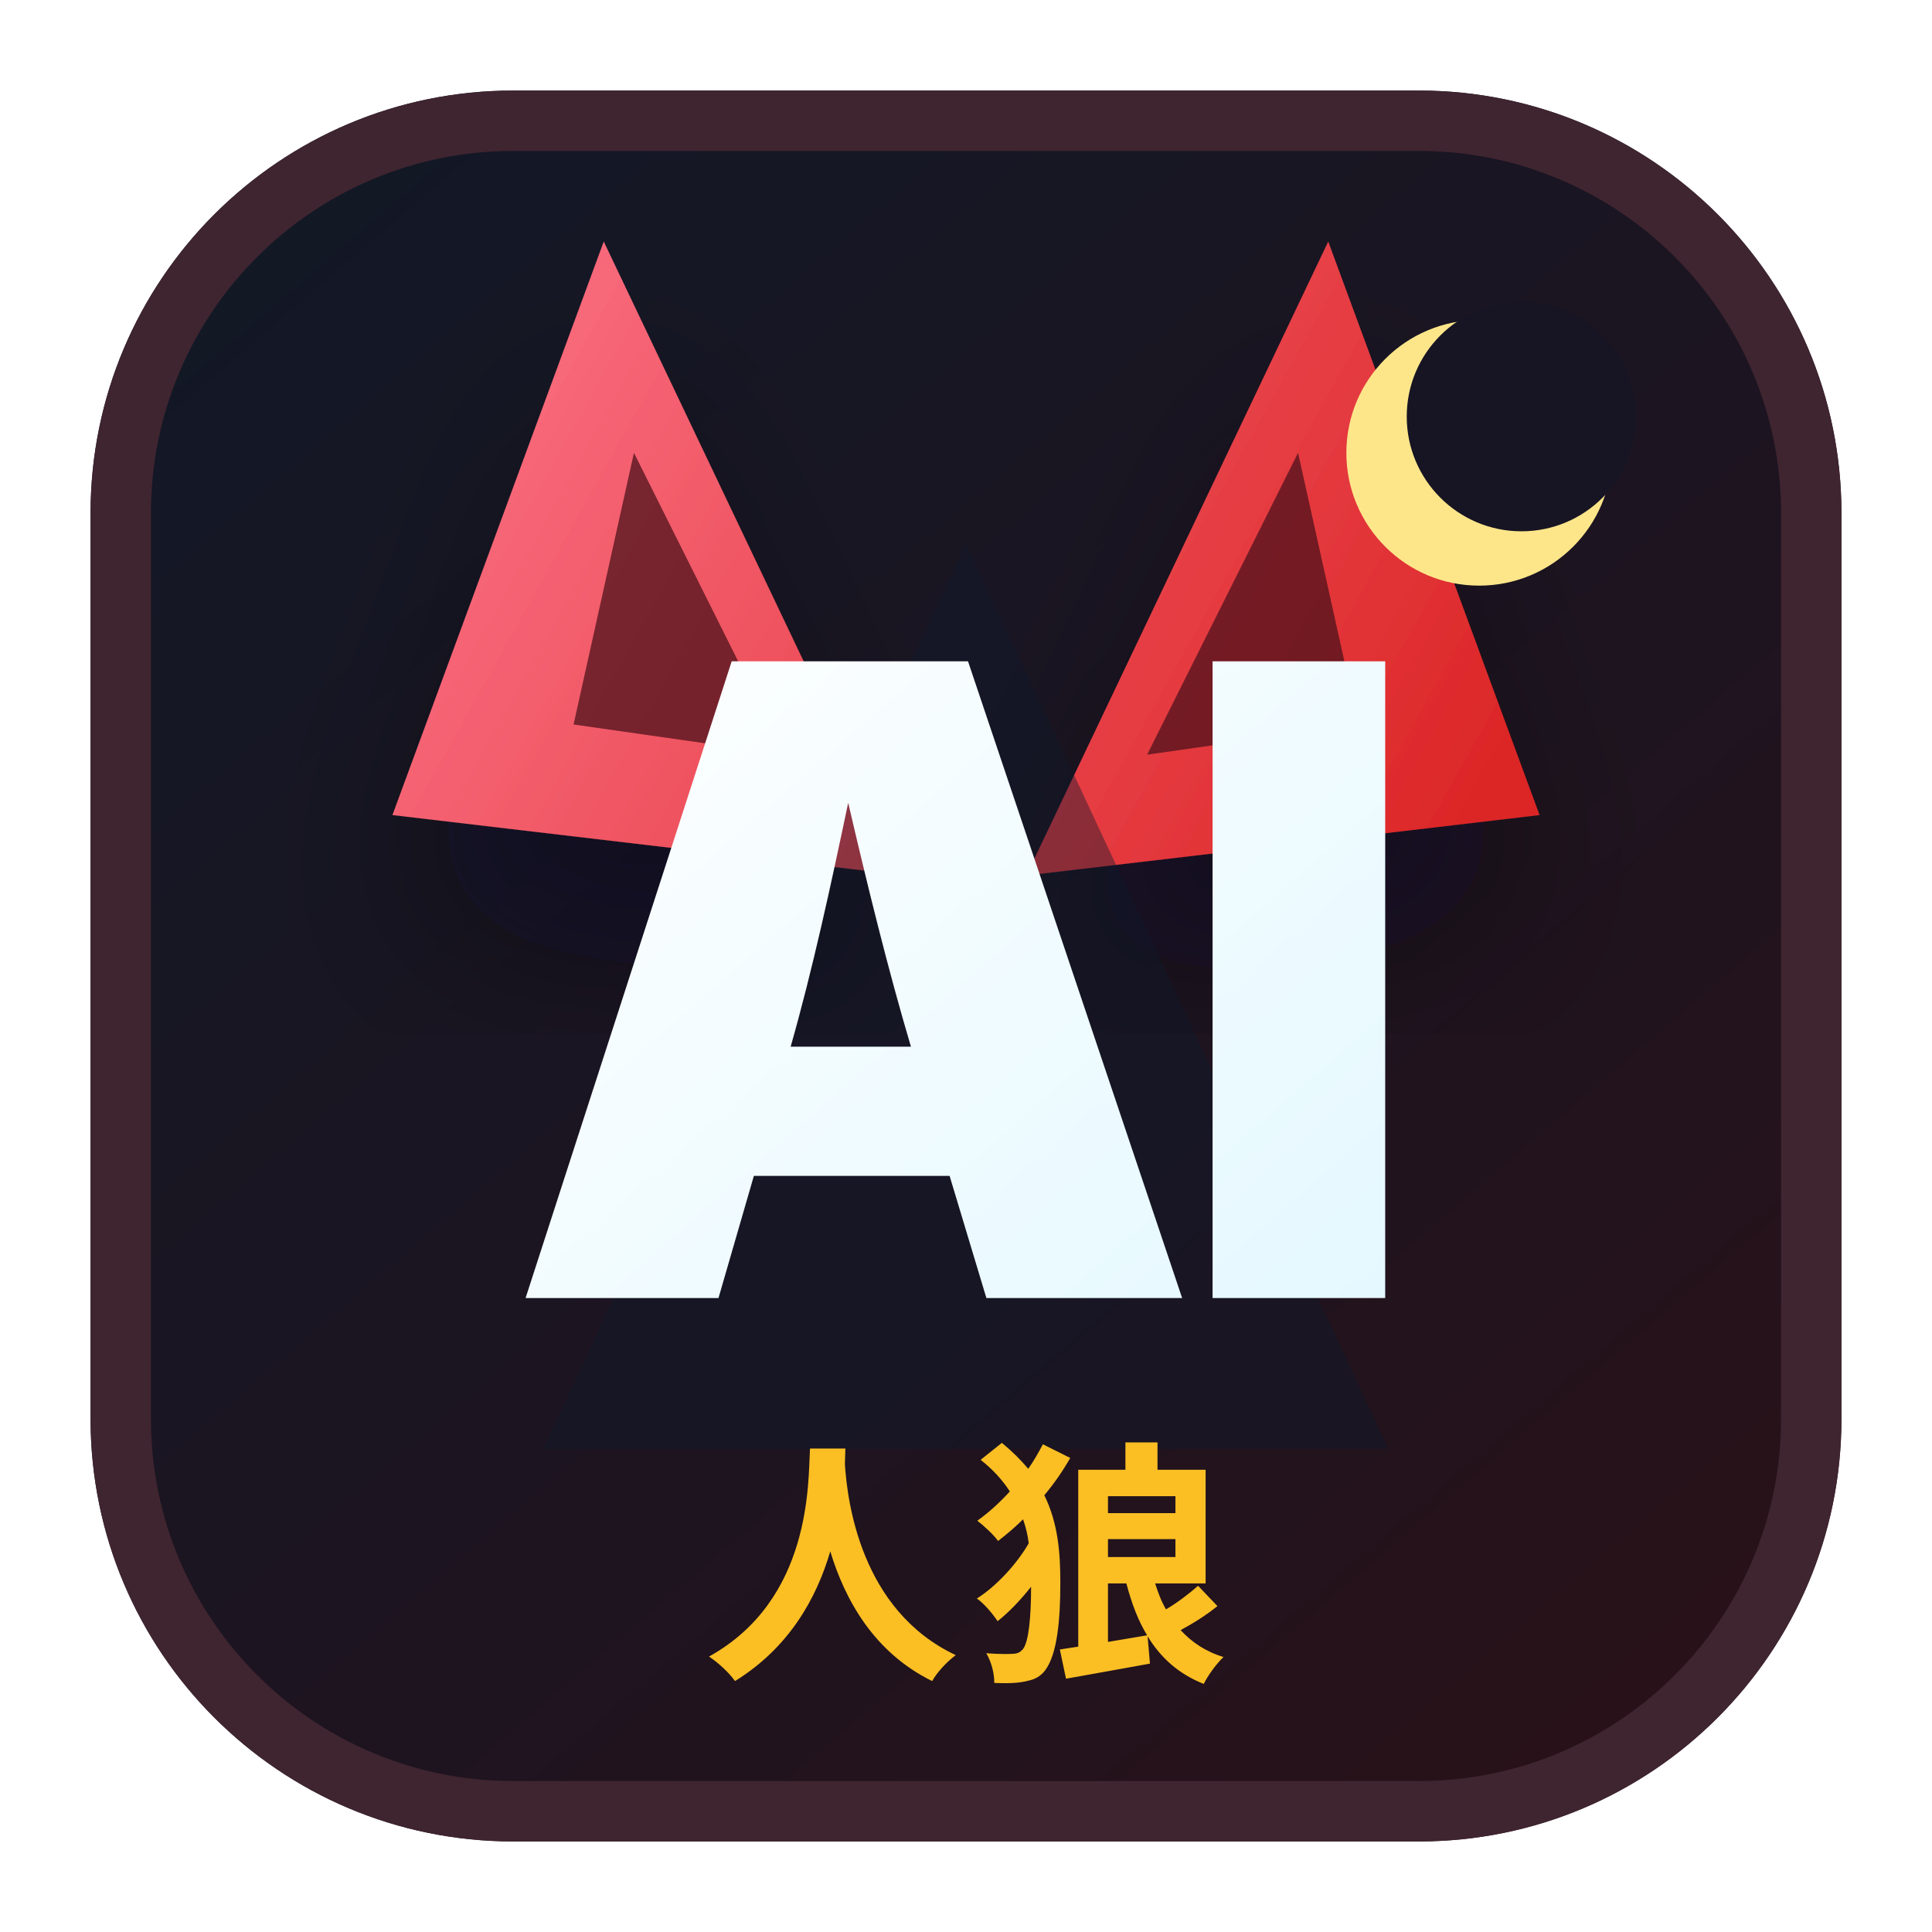
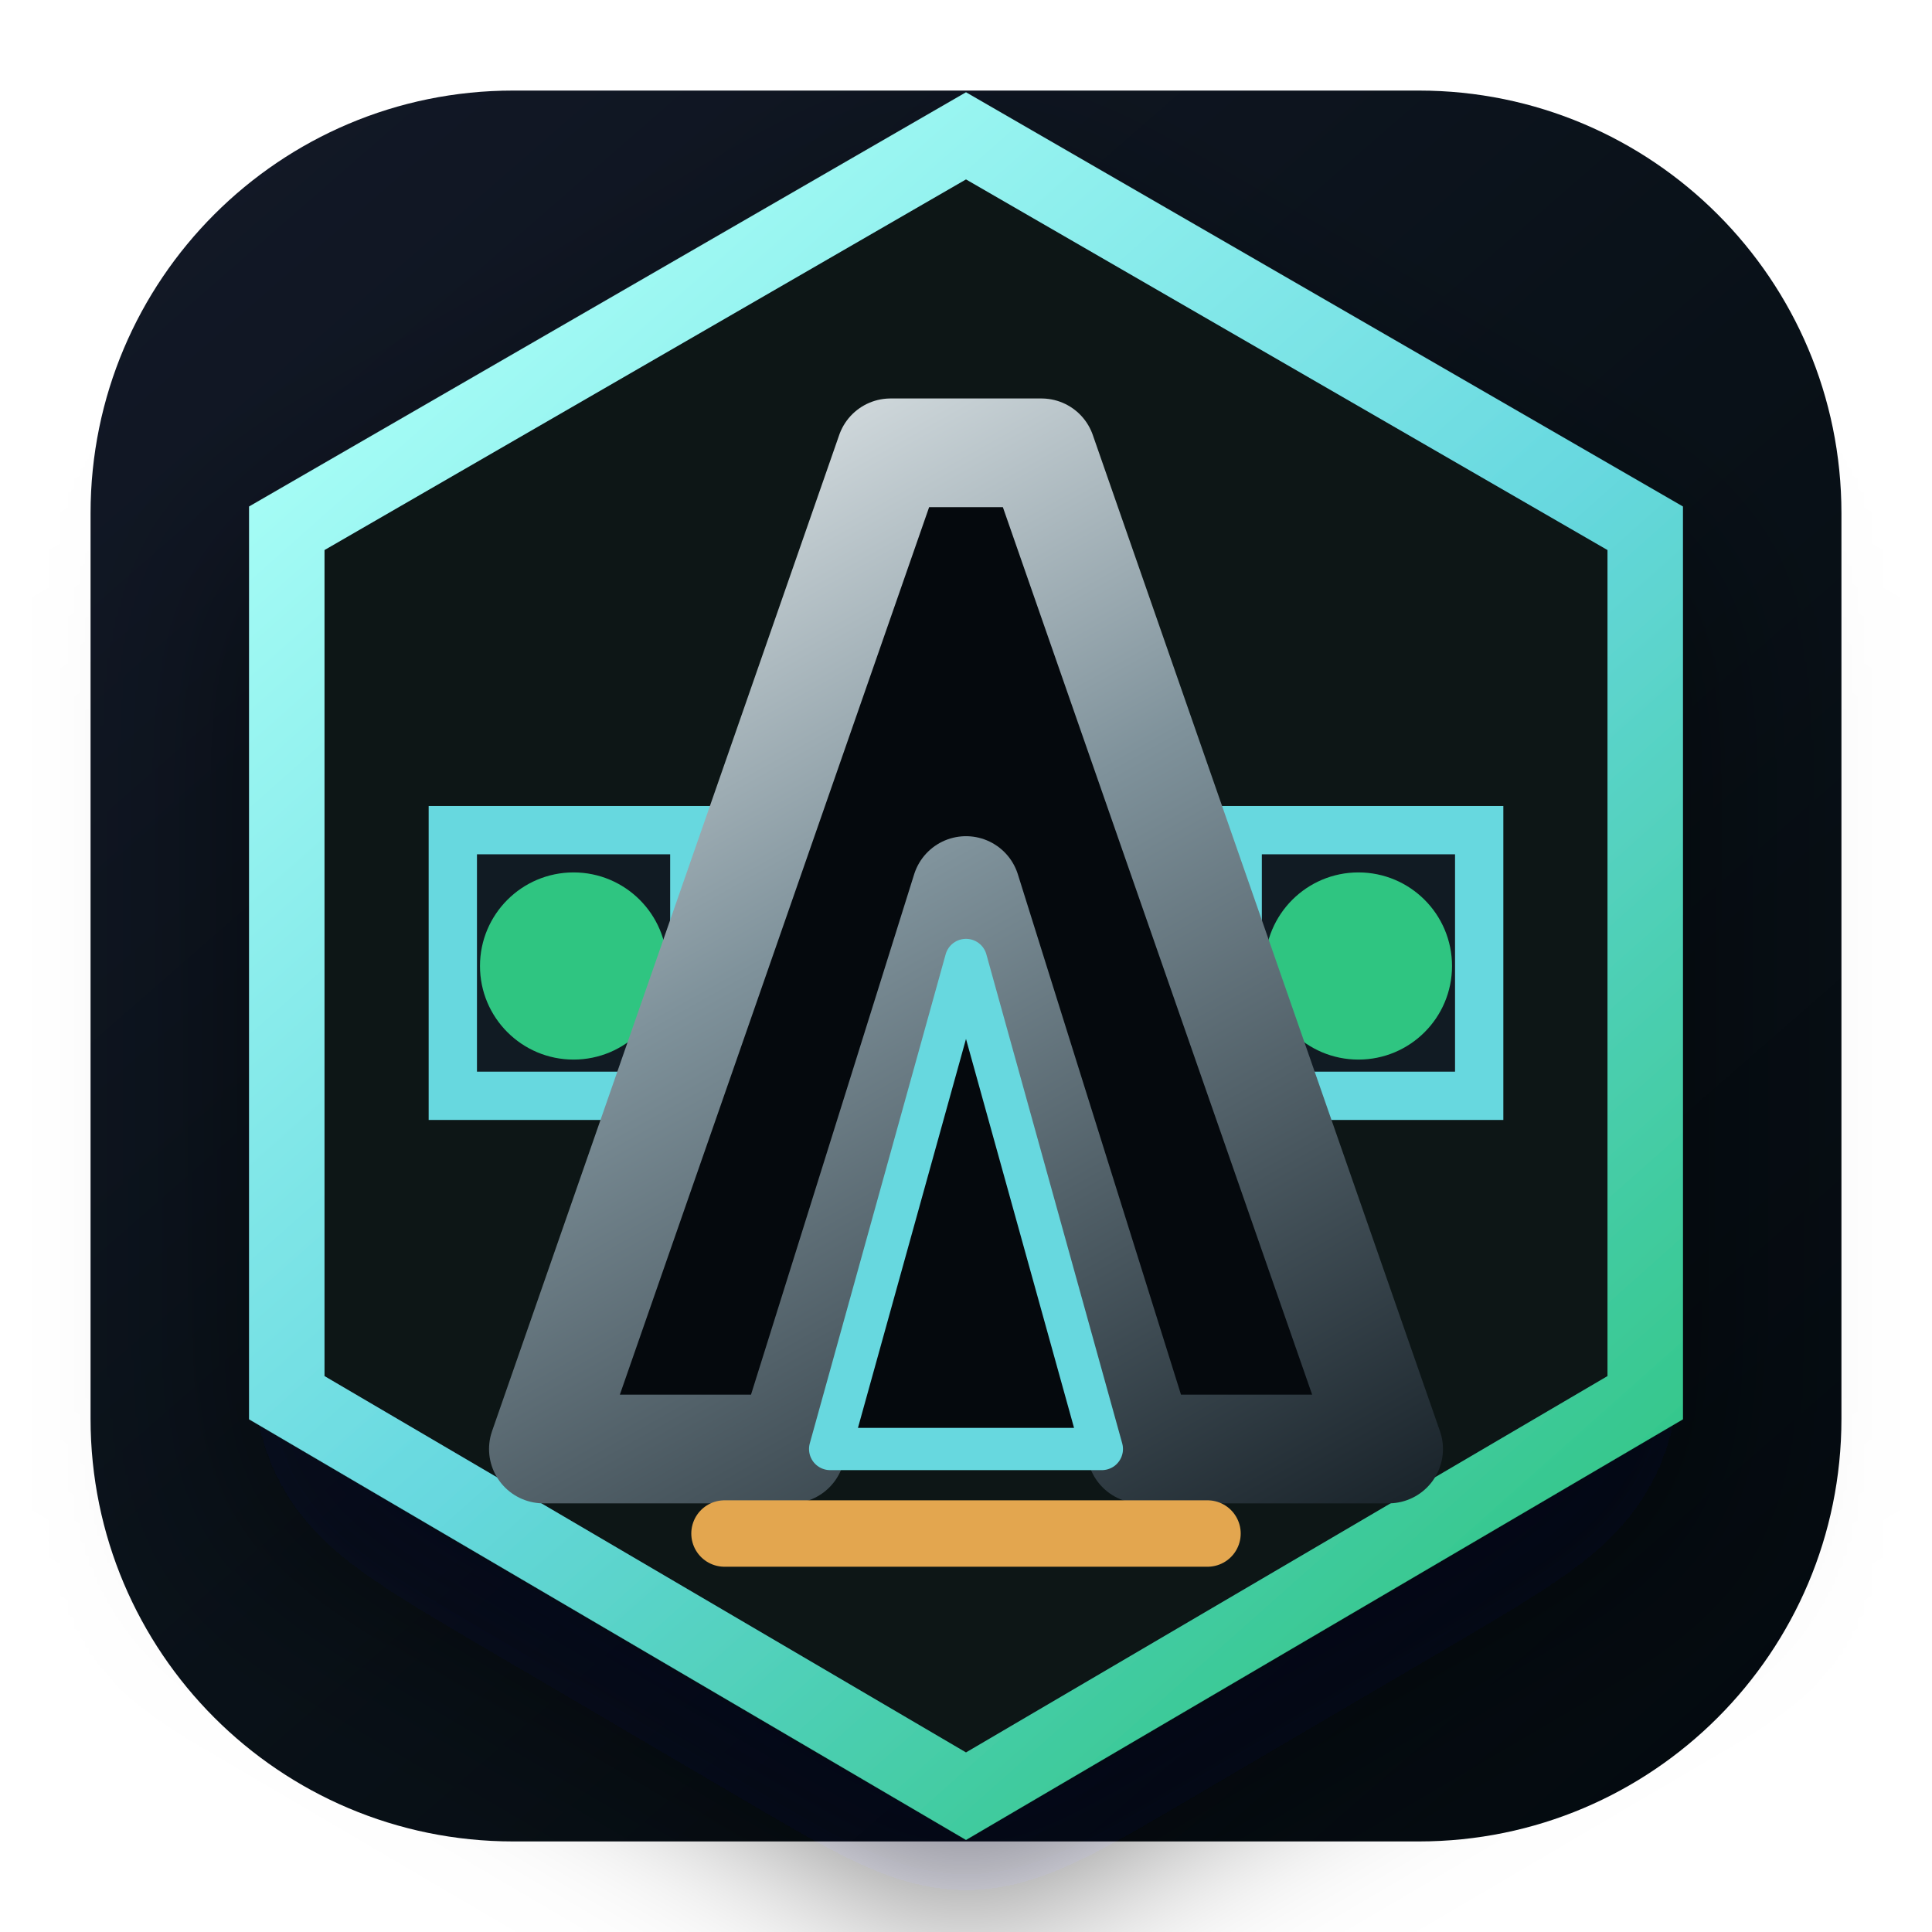
- <svg xmlns="http://www.w3.org/2000/svg" viewBox="0 0 64 64" role="img" aria-label="AI人狼">
+ <svg xmlns="http://www.w3.org/2000/svg" viewBox="0 0 64 64" role="img" aria-label="among ai">
  <defs>
-     <linearGradient id="night" x1="8" y1="4" x2="56" y2="60" gradientUnits="userSpaceOnUse">
+     <linearGradient id="panel" x1="8" y1="5" x2="56" y2="60" gradientUnits="userSpaceOnUse">
      <stop offset="0" stop-color="#121826" />
-       <stop offset="0.58" stop-color="#1d1420" />
-       <stop offset="1" stop-color="#2a1118" />
+       <stop offset="0.52" stop-color="#091118" />
+       <stop offset="1" stop-color="#040a0f" />
    </linearGradient>
-     <linearGradient id="ear" x1="15" y1="8" x2="49" y2="27" gradientUnits="userSpaceOnUse">
-       <stop offset="0" stop-color="#fb7185" />
-       <stop offset="1" stop-color="#dc2626" />
+     <linearGradient id="cyan" x1="12" y1="10" x2="52" y2="55" gradientUnits="userSpaceOnUse">
+       <stop offset="0" stop-color="#aafff7" />
+       <stop offset="0.52" stop-color="#67d8df" />
+       <stop offset="1" stop-color="#2fc581" />
    </linearGradient>
-     <linearGradient id="typeGlow" x1="18" y1="20" x2="46" y2="52" gradientUnits="userSpaceOnUse">
-       <stop offset="0" stop-color="#ffffff" />
-       <stop offset="1" stop-color="#dff7ff" />
+     <linearGradient id="metal" x1="21" y1="10" x2="44" y2="51" gradientUnits="userSpaceOnUse">
+       <stop offset="0" stop-color="#f2f6f7" />
+       <stop offset="0.45" stop-color="#7f929b" />
+       <stop offset="1" stop-color="#1b252c" />
    </linearGradient>
-     <filter id="softShadow" x="-20%" y="-20%" width="140%" height="145%">
-       <feDropShadow dx="0" dy="4" stdDeviation="3" flood-color="#020617" flood-opacity="0.36" />
+     <filter id="glow" x="-30%" y="-30%" width="160%" height="160%">
+       <feDropShadow dx="0" dy="0" stdDeviation="2" flood-color="#67d8df" flood-opacity="0.55" />
+       <feDropShadow dx="0" dy="3" stdDeviation="3" flood-color="#020617" flood-opacity="0.5" />
    </filter>
  </defs>
-   <rect x="3" y="3" width="58" height="58" rx="14" fill="url(#night)" />
-   <rect x="4" y="4" width="56" height="56" rx="13" fill="none" stroke="#3f2530" stroke-width="2" />
-   <path d="M13 27 20 8 30 29Z" fill="url(#ear)" filter="url(#softShadow)" />
-   <path d="M51 27 44 8 34 29Z" fill="url(#ear)" filter="url(#softShadow)" />
-   <path d="M19 24 21 15 26 25Z" fill="#4c101a" opacity="0.74" />
-   <path d="M45 24 43 15 38 25Z" fill="#4c101a" opacity="0.74" />
-   <circle cx="49" cy="15" r="4.4" fill="#fde68a" />
-   <circle cx="50.4" cy="13.8" r="3.8" fill="#171523" />
-   <path d="M18 48 32 18 46 48Z" fill="#0f172a" opacity="0.42" />
-   <text x="32" y="43" fill="url(#typeGlow)" font-family="Inter, ui-sans-serif, system-ui, -apple-system, BlinkMacSystemFont, 'Segoe UI', sans-serif" font-size="29" font-weight="900" letter-spacing="-1" text-anchor="middle">AI</text>
-   <text x="32" y="55" fill="#fbbf24" font-family="Inter, 'Noto Sans JP', 'Hiragino Sans', 'Yu Gothic', sans-serif" font-size="8.5" font-weight="800" letter-spacing="0.4" text-anchor="middle">人狼</text>
+   <rect x="3" y="3" width="58" height="58" rx="14" fill="url(#panel)" />
+   <path d="M32 4.5 54.5 17.5v28.8L32 59.5 9.5 46.3V17.5Z" fill="#0b1218" stroke="url(#cyan)" stroke-width="2.5" filter="url(#glow)" />
+   <path d="M15 27.5h8v8.8h-8zM41 27.5h8v8.8h-8z" fill="#111b23" stroke="#67d8df" stroke-width="1.6" />
+   <circle cx="19" cy="32" r="3.1" fill="#2fc581" />
+   <circle cx="45" cy="32" r="3.1" fill="#2fc581" />
+   <path d="M18 48 29.5 15h5L46 48h-8.2L32 29.5 26.2 48Z" fill="#05090d" stroke="url(#metal)" stroke-linejoin="round" stroke-width="3.6" />
+   <path d="M32 31.8 27.5 48h9Z" fill="#05090d" stroke="#67d8df" stroke-linejoin="round" stroke-width="1.4" />
+   <path d="M24 50.8h16" stroke="#e3a64f" stroke-width="2.2" stroke-linecap="round" />
</svg>
